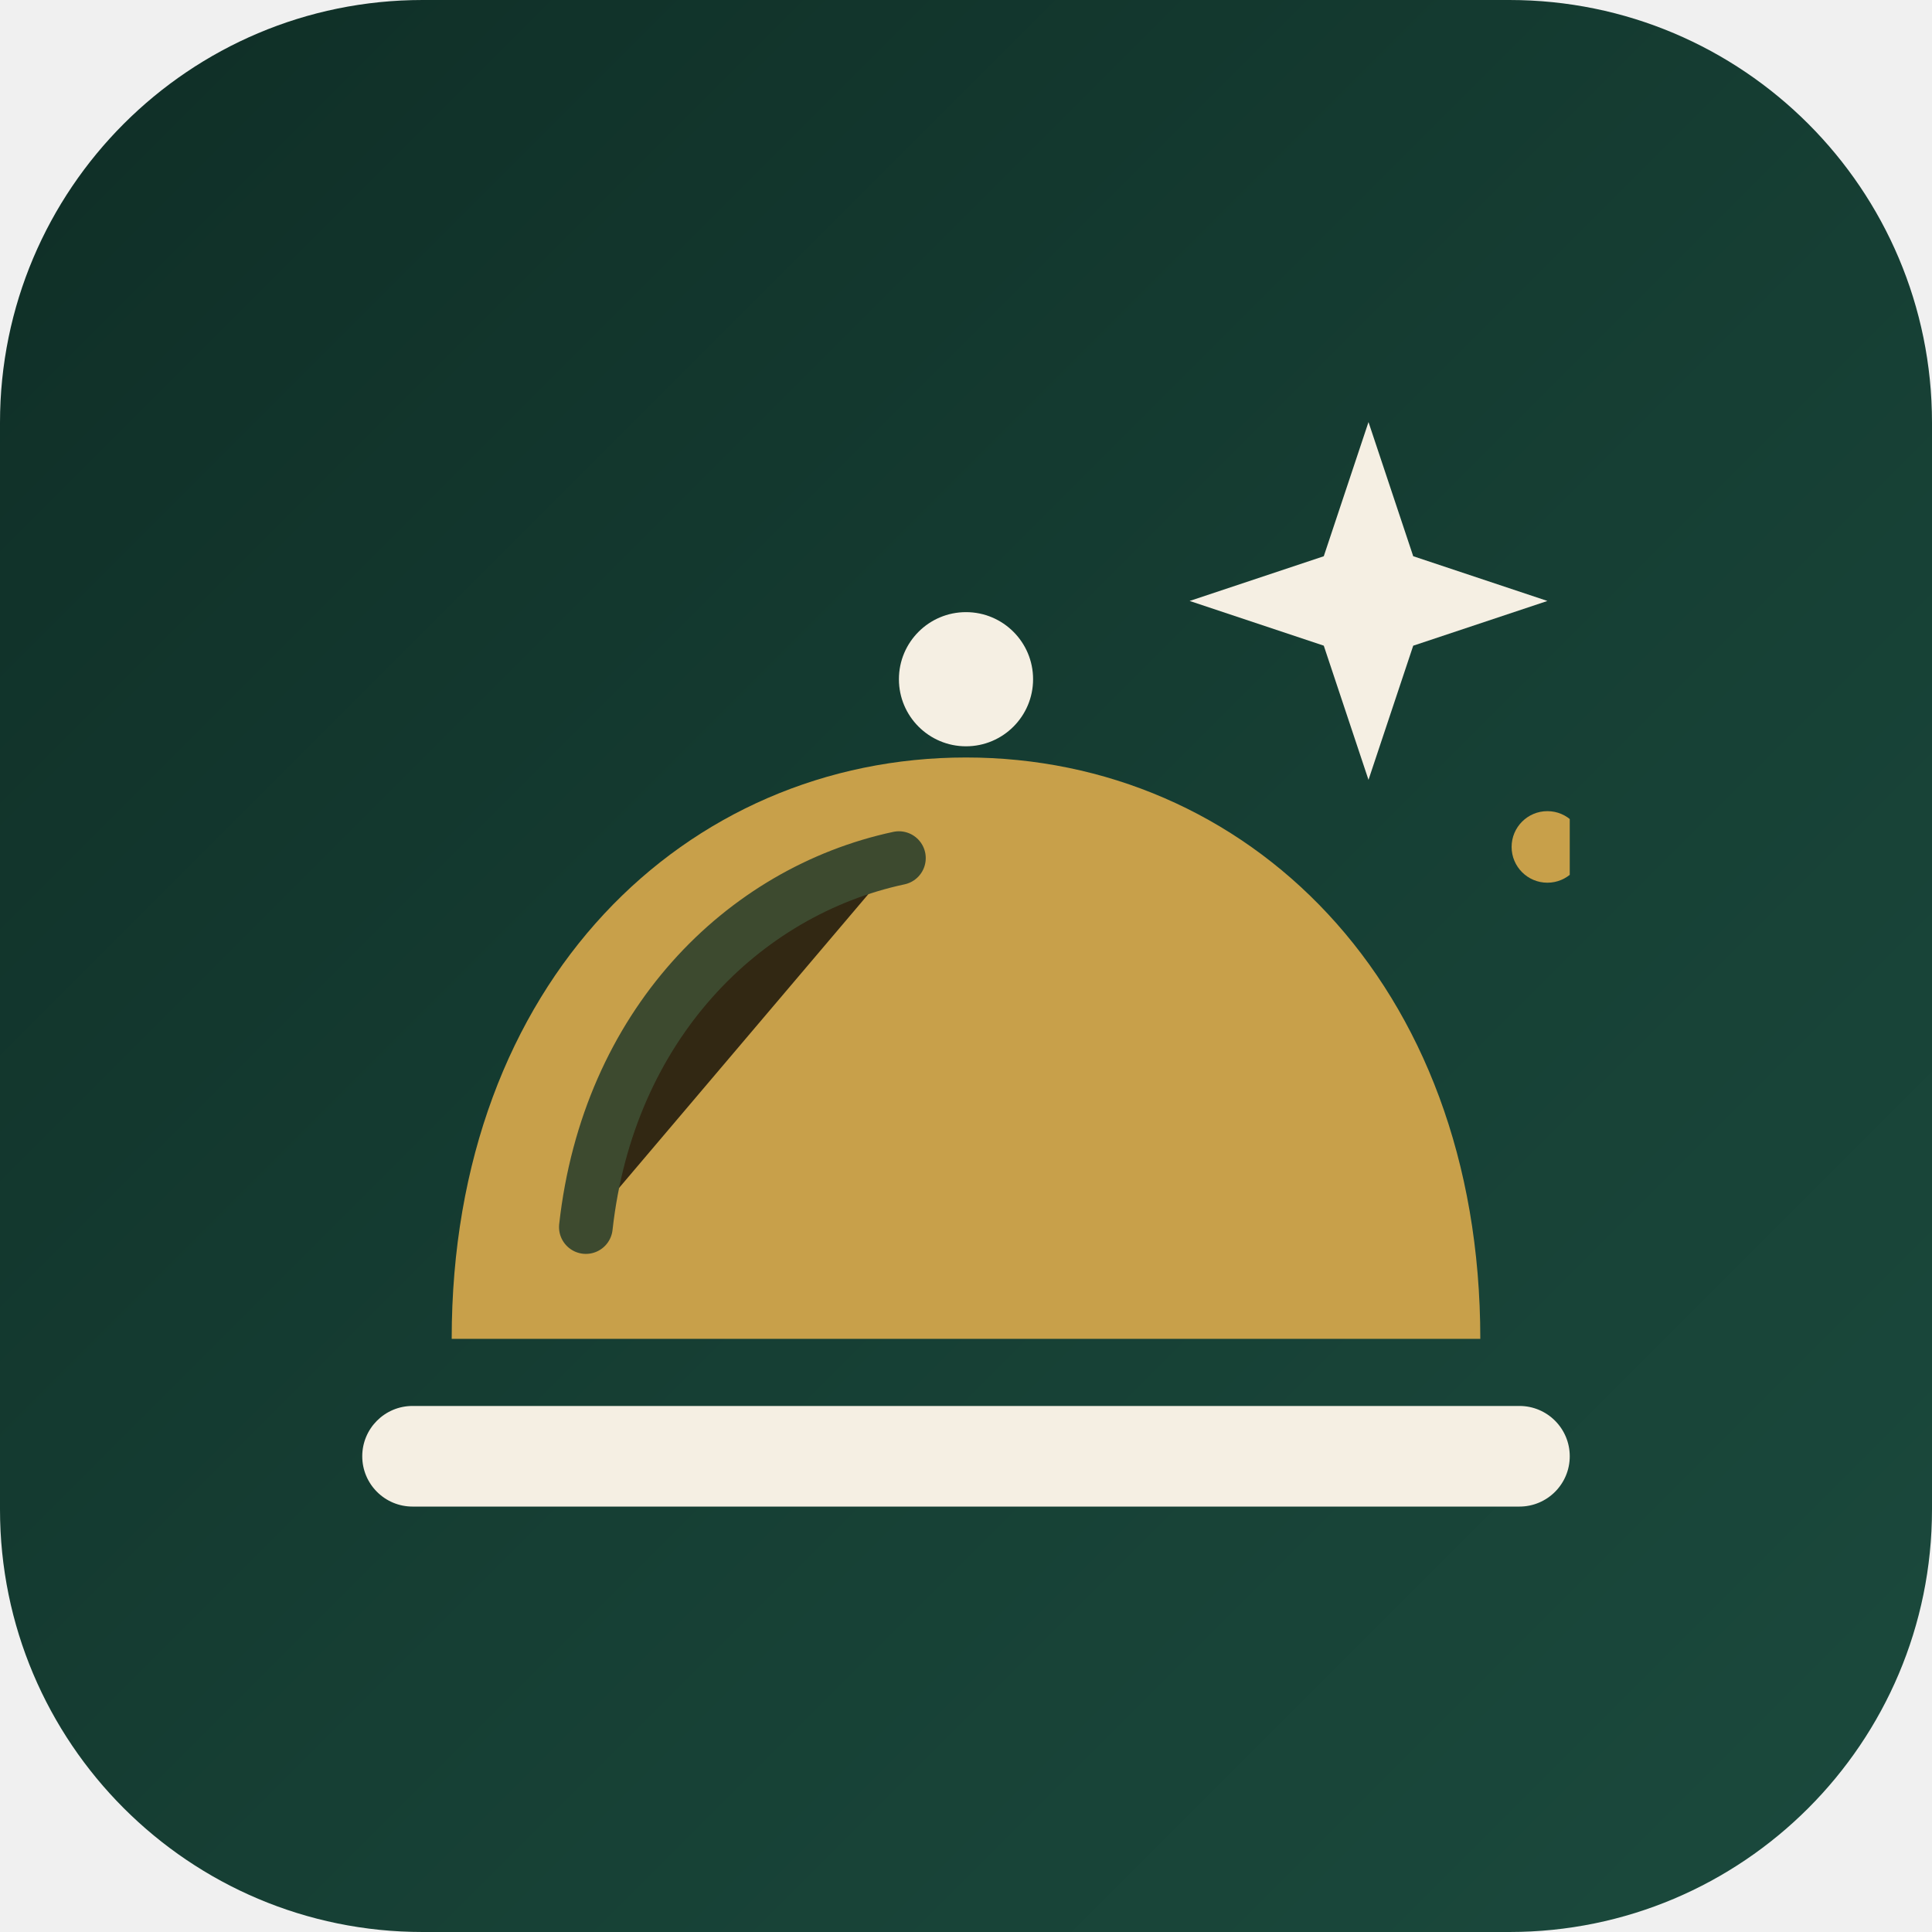
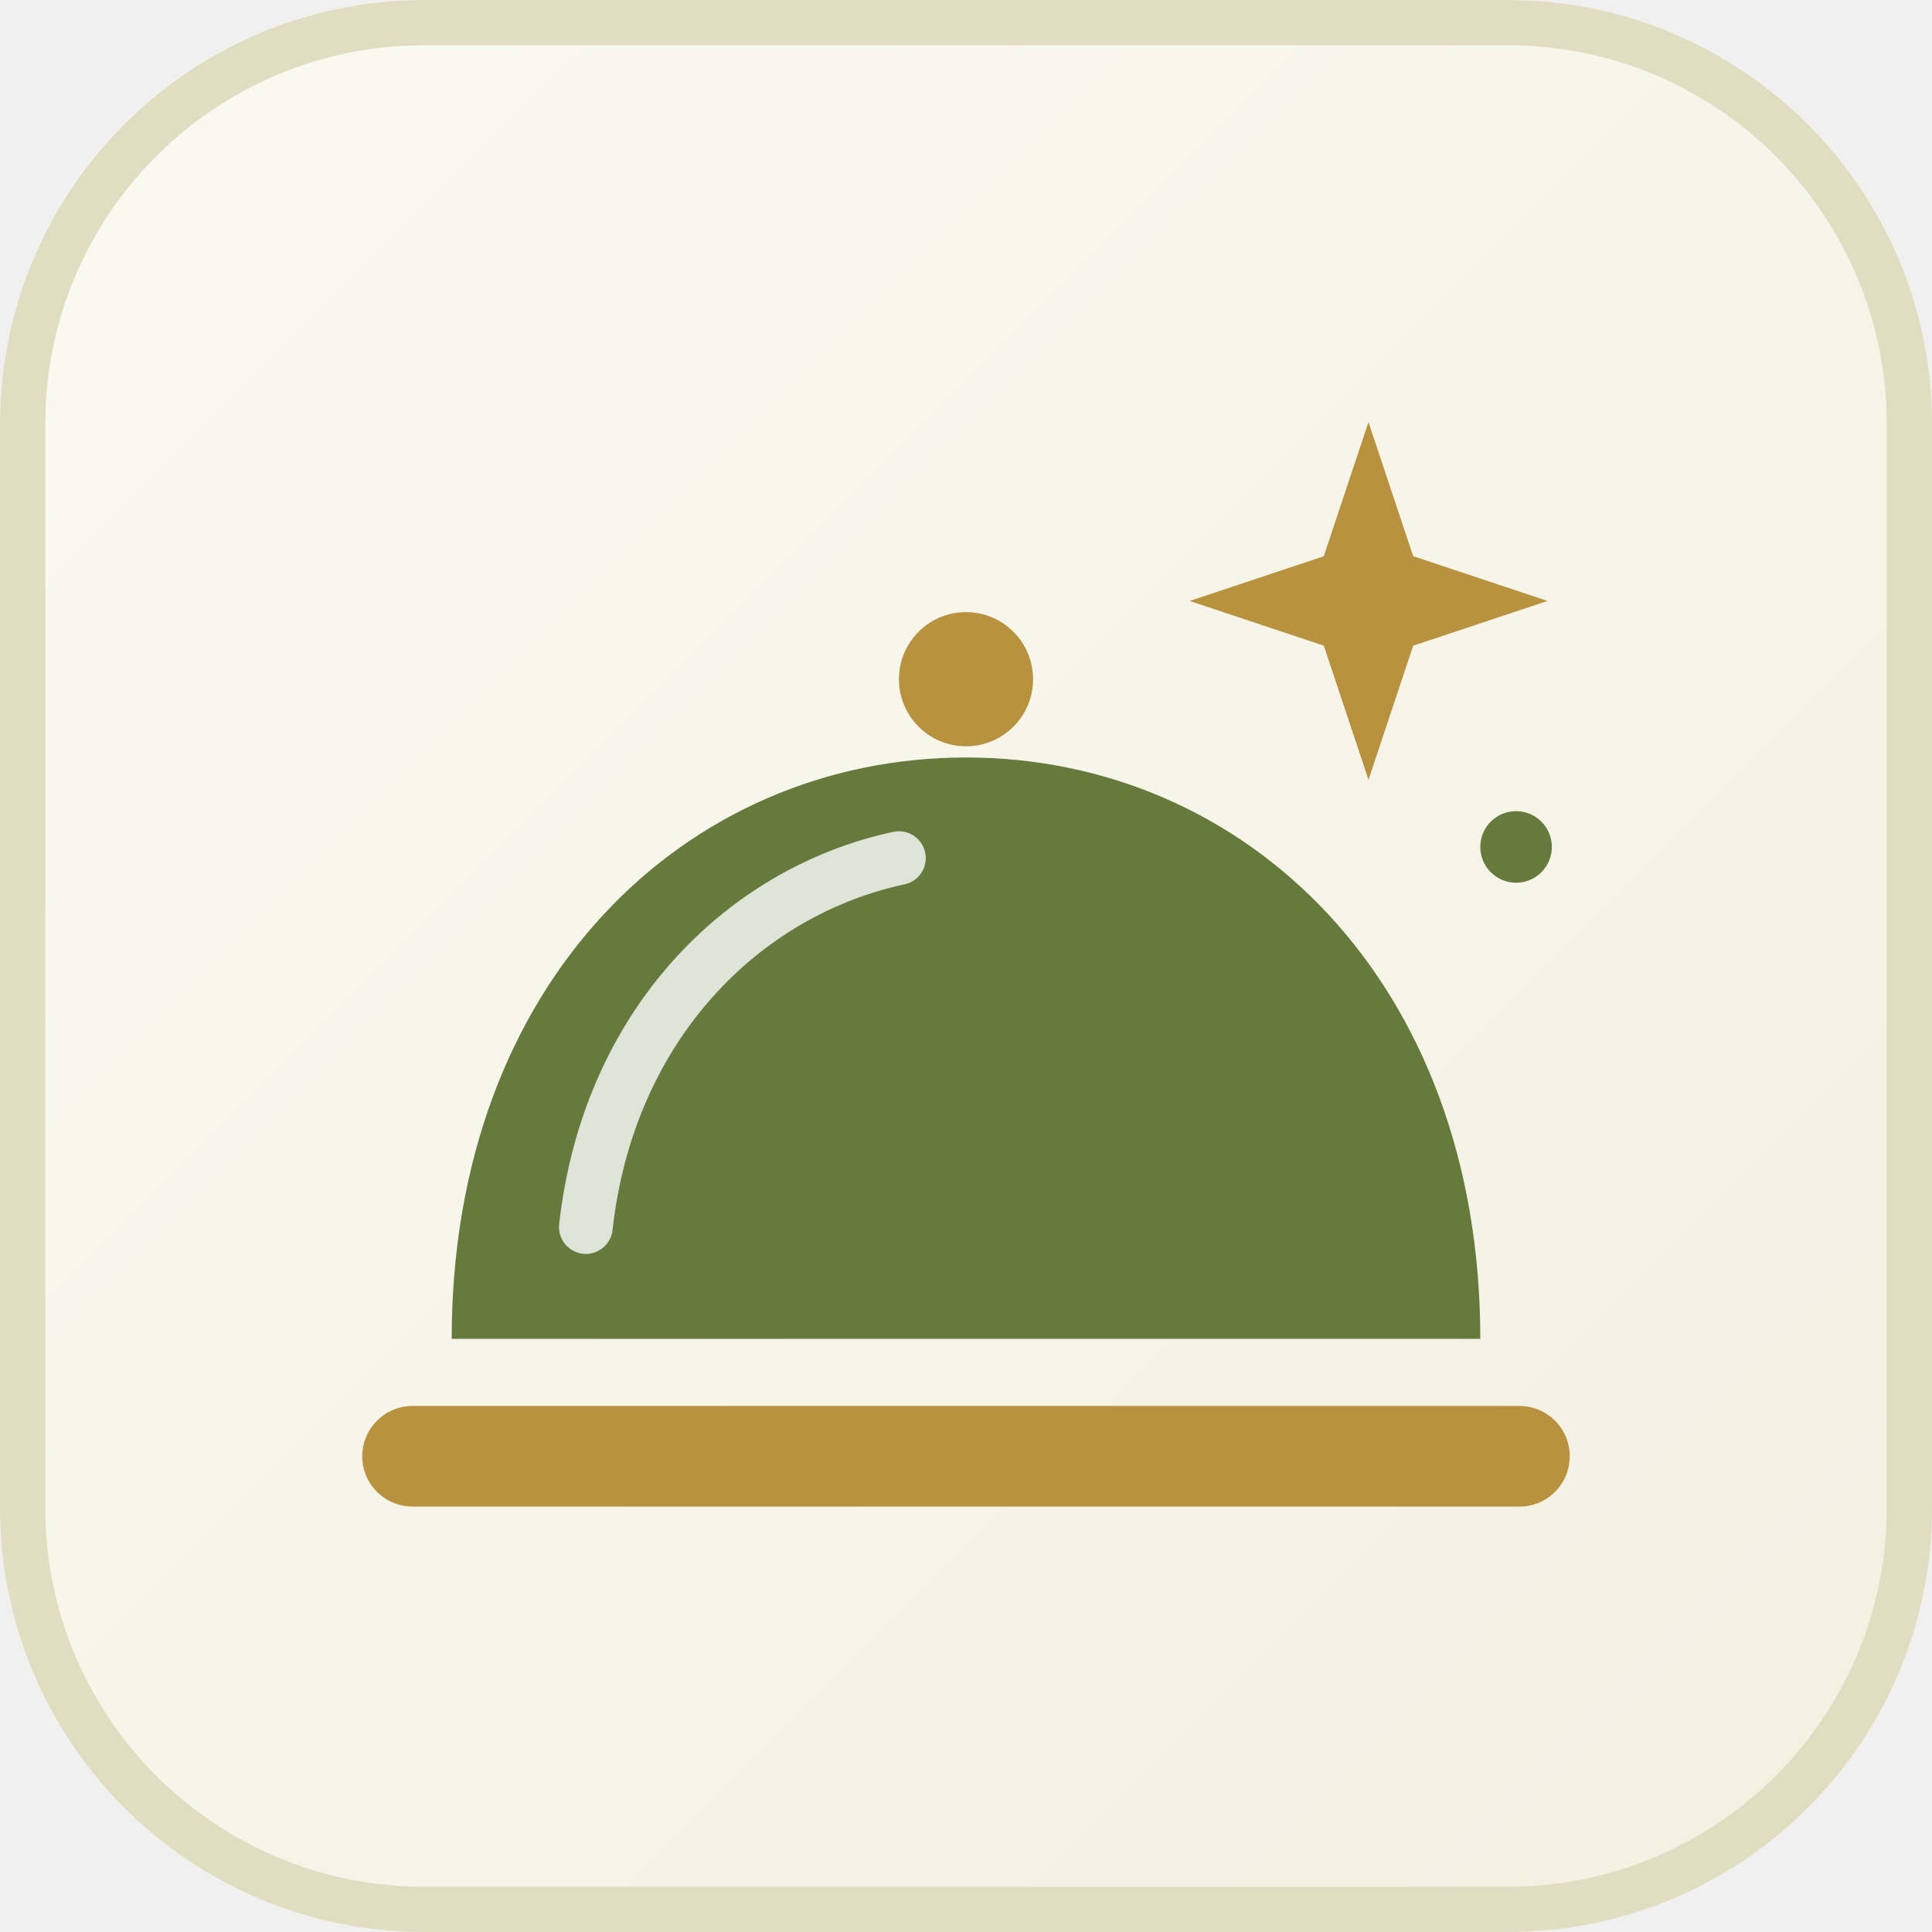
<svg xmlns="http://www.w3.org/2000/svg" width="512" height="512" viewBox="0 0 64 64">
  <defs>
    <linearGradient id="bg" x1="0" y1="0" x2="1" y2="1">
-       <stop offset="0" stop-color="#0F2E26" />
-       <stop offset=".55" stop-color="#163F34" />
-       <stop offset="1" stop-color="#1B4A3D" />
+       <stop offset="0" stop-color="#FBFAF2" />
+       <stop offset="1" stop-color="#F2F0E0" />
    </linearGradient>
  </defs>
  <rect width="64" height="64" rx="14" fill="url(#bg)" />
+   <rect x=".75" y=".75" width="62.5" height="62.5" rx="13.3" fill="none" stroke="#E1DDC3" stroke-width="1.5" />
  <svg x="12" y="12.5" width="40" height="40" viewBox="5 0 54 54">
-     <path d="M9 43 C9 27 19.5 17 32 17 C44.5 17 55 27 55 43 Z" fill="#C8A04A" />
-     <path d="M15 38 C16 29 22 23 29 21.5" stroke="#0F2E26" stroke-width="2.4" stroke-linecap="round" opacity="0.75" />
-     <circle cx="32" cy="13.5" r="3" fill="#F5EFE3" />
-     <rect x="5" y="46" width="54" height="4.5" rx="2.25" fill="#F5EFE3" />
-     <path d="M50 2 L52 8 L58 10 L52 12 L50 18 L48 12 L42 10 L48 8 Z" fill="#F5EFE3" />
-     <circle cx="58" cy="21" r="1.6" fill="#C8A04A" />
+     <path d="M9 43 C9 27 19.5 17 32 17 C44.5 17 55 27 55 43 Z" fill="#667A3E" />
+     <path d="M15 38 C16 29 22 23 29 21.5" fill="none" stroke="#FFFFFF" stroke-width="2.4" stroke-linecap="round" opacity=".8" />
+     <circle cx="32" cy="13.5" r="3" fill="#B8923F" />
+     <rect x="5" y="46" width="54" height="4.5" rx="2.25" fill="#B8923F" />
+     <path d="M50 2 L52 8 L58 10 L52 12 L50 18 L48 12 L42 10 L48 8 Z" fill="#B8923F" />
+     <circle cx="56.6" cy="21" r="1.6" fill="#667A3E" />
  </svg>
</svg>
